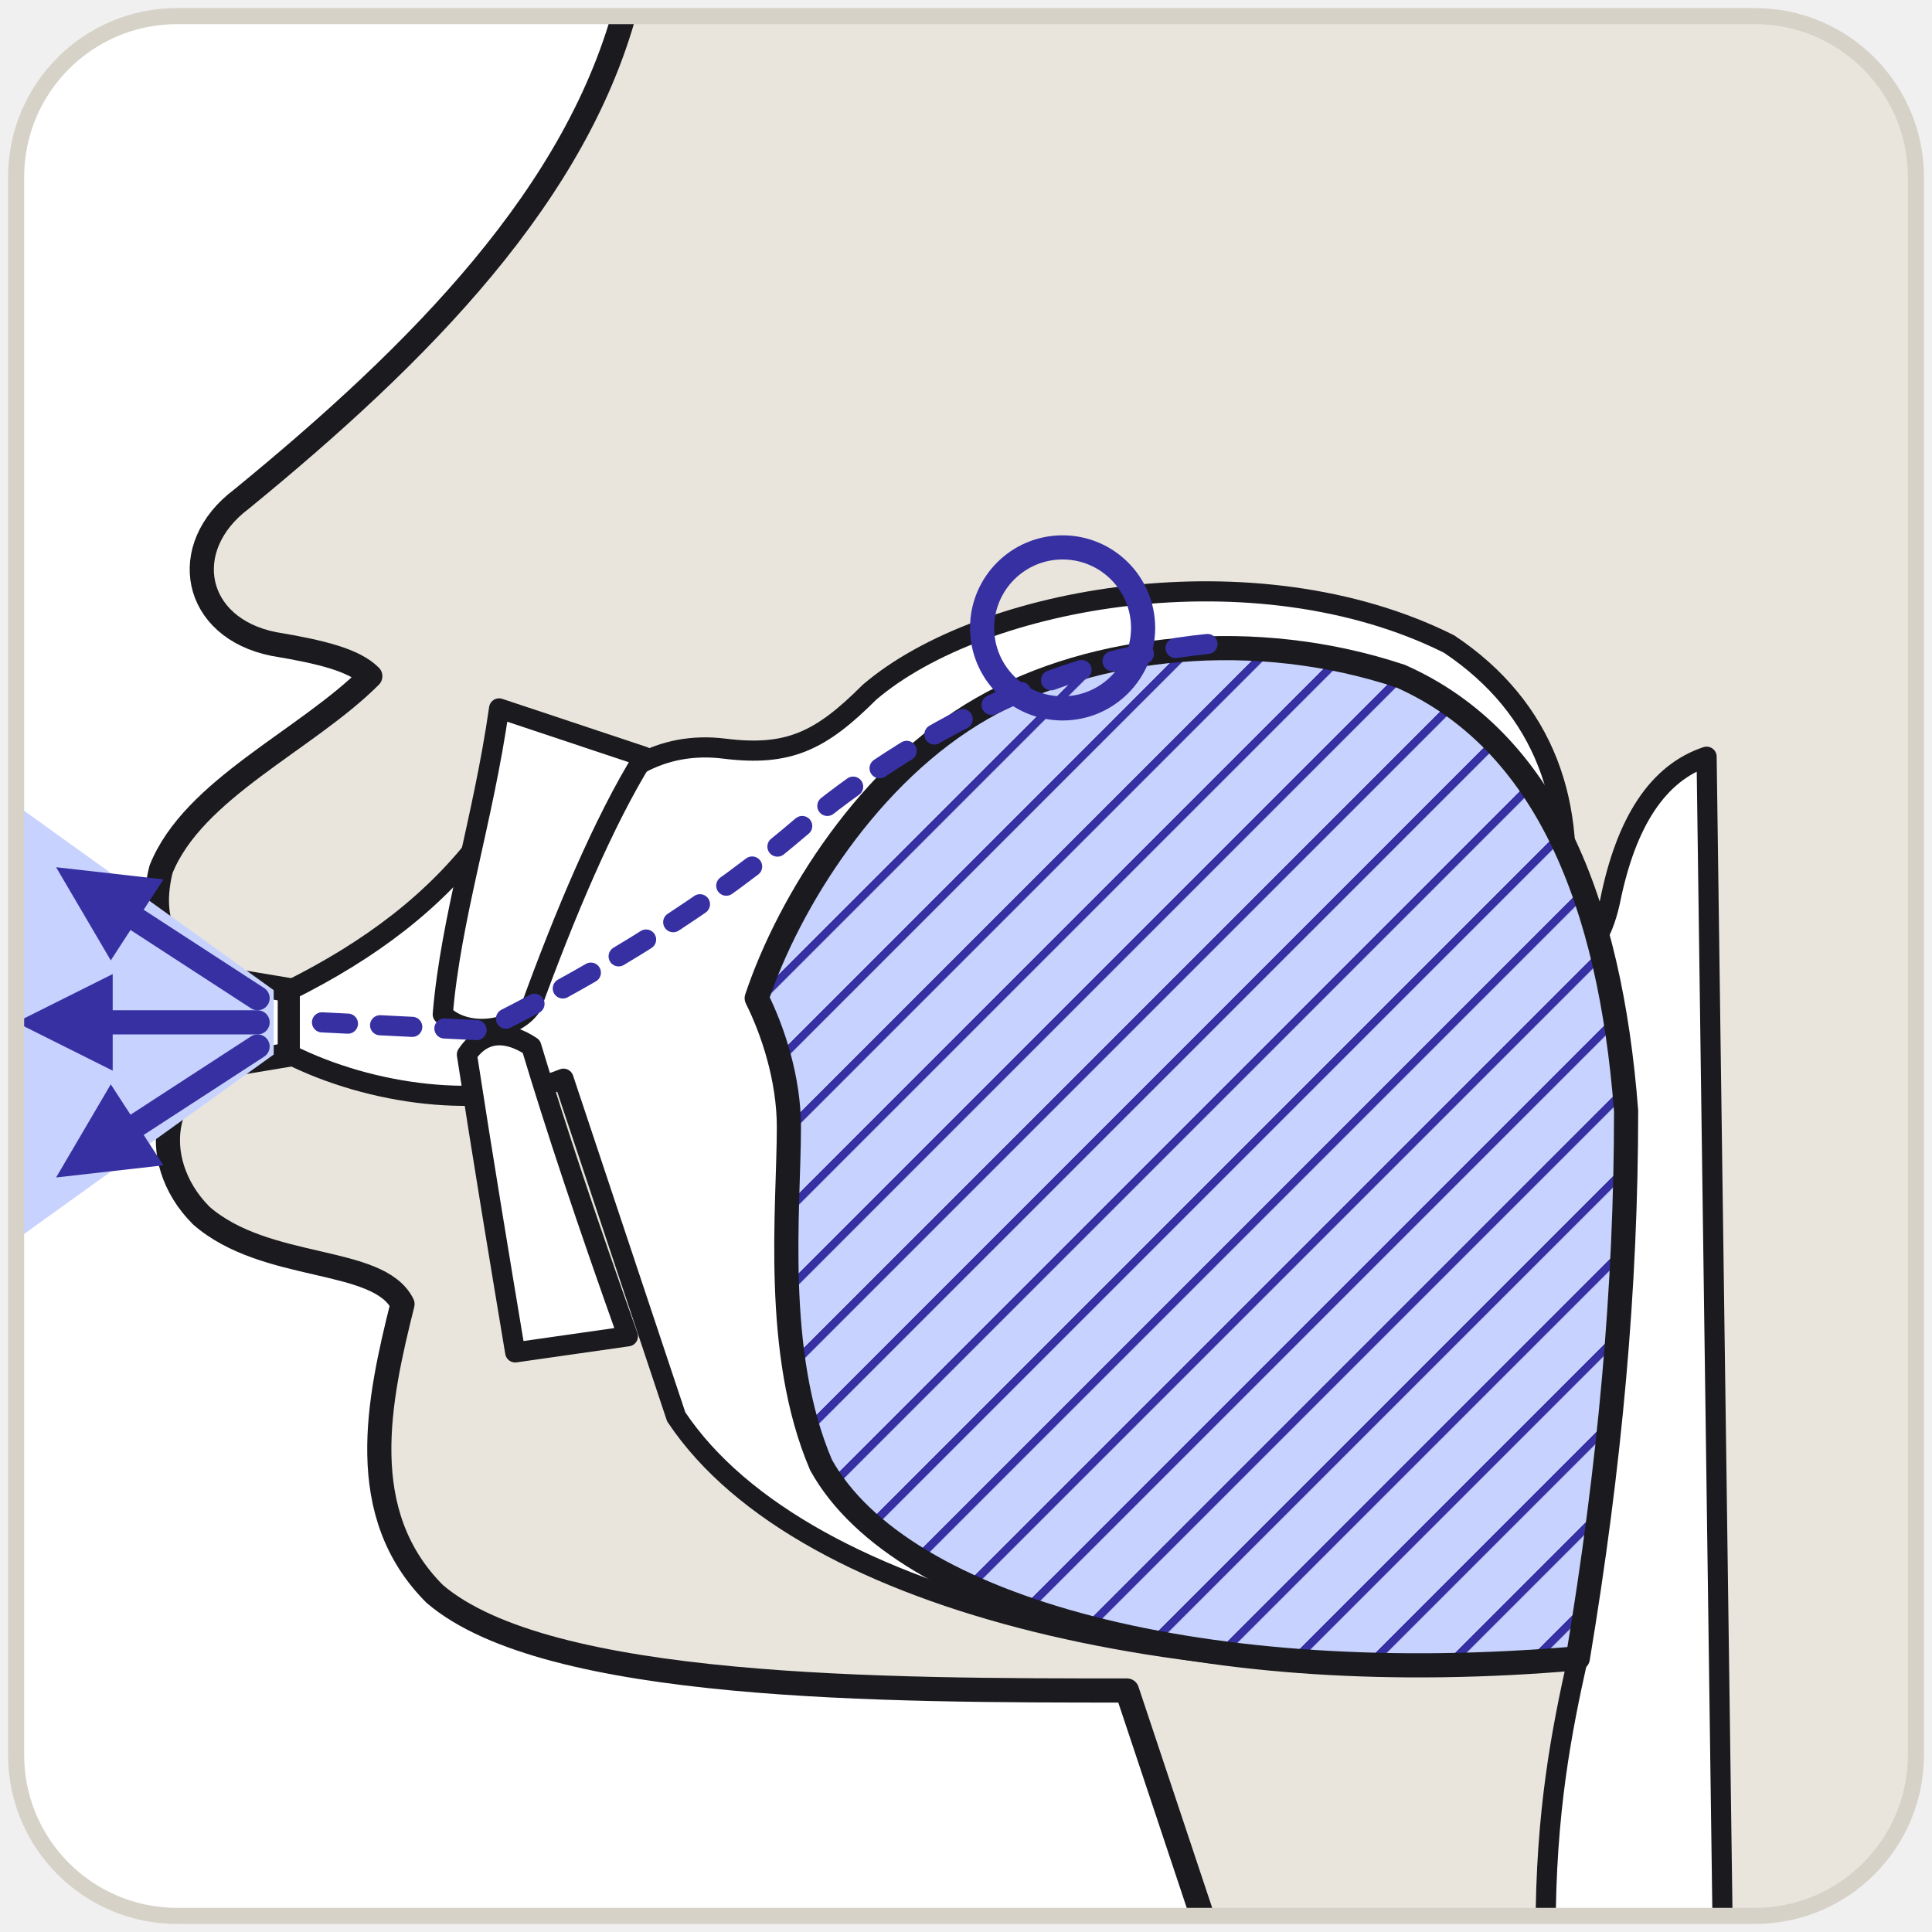
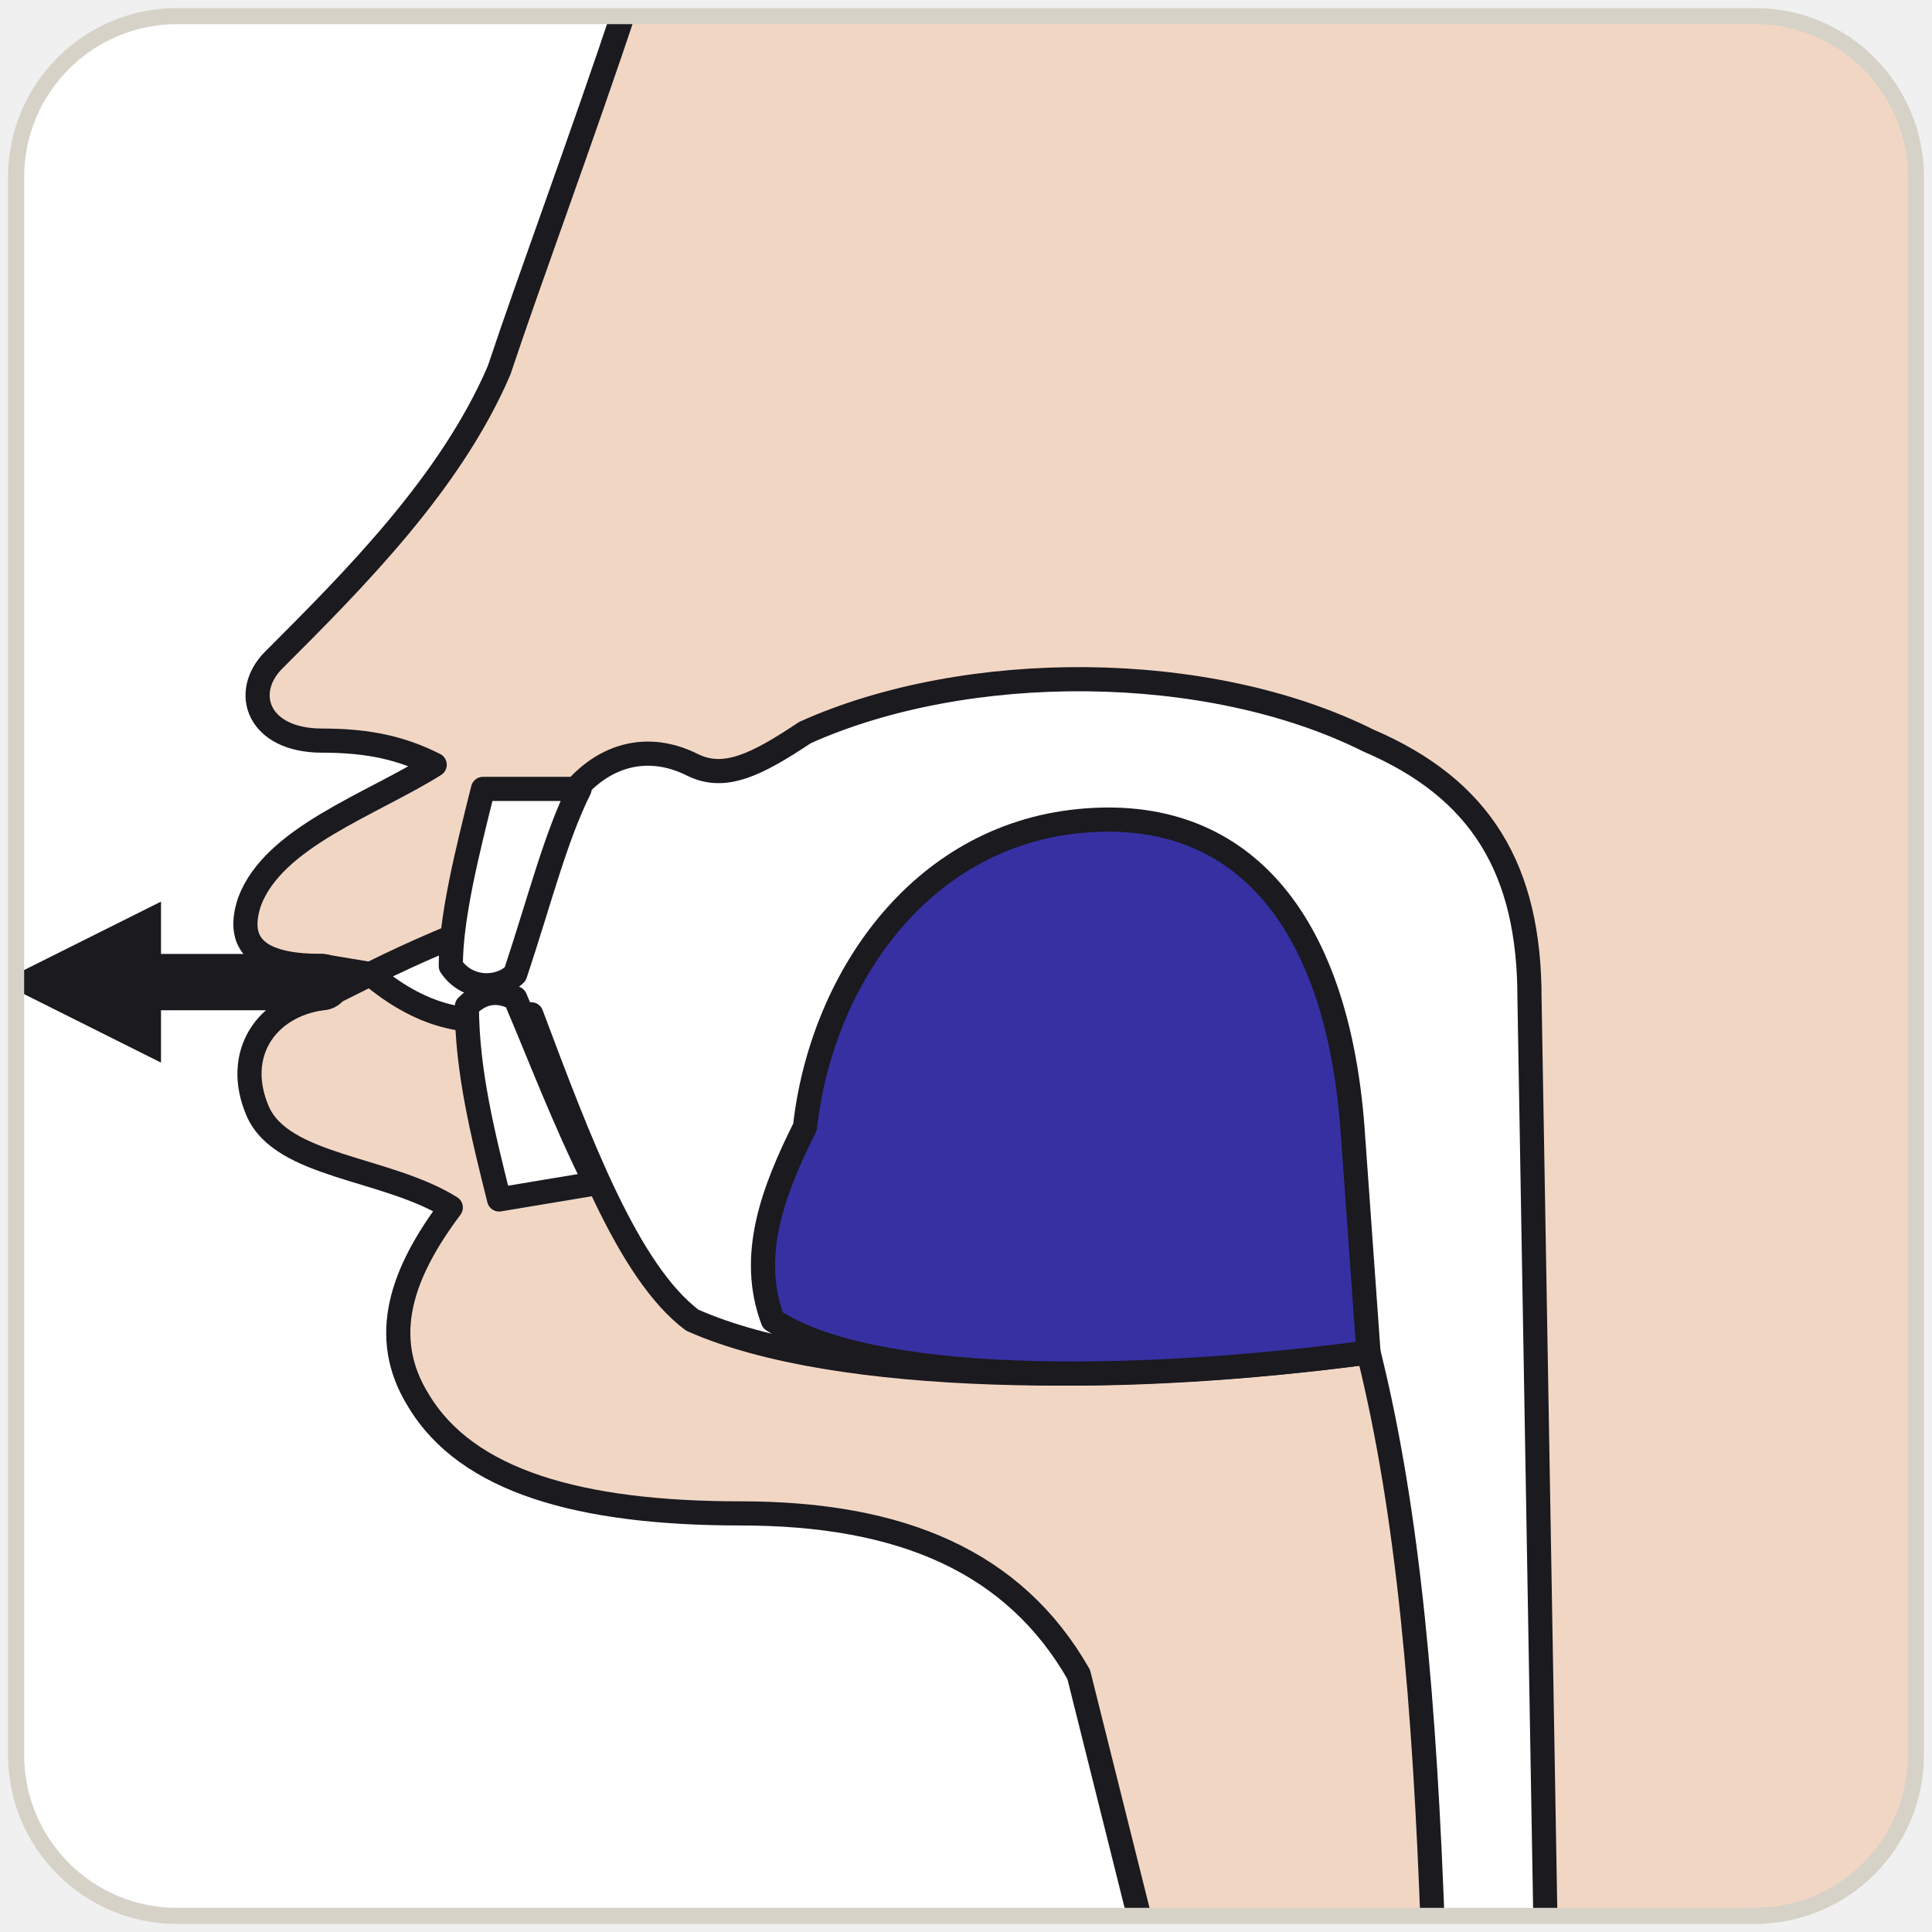
<svg xmlns="http://www.w3.org/2000/svg" viewBox="0 0 240 240" role="img" aria-labelledby="title">
  <defs>
    <clipPath id="panel">
      <rect x="2" y="2" width="236" height="236" rx="20" />
    </clipPath>
-     <pattern id="tongue" width="7" height="7" patternUnits="userSpaceOnUse" patternTransform="rotate(45)">
-       <rect width="7" height="7" fill="#c7d2fe" />
-       <line x1="0" y1="0" x2="0" y2="7" stroke="#3730a3" stroke-width="2" />
-     </pattern>
-     <marker id="arrow" viewBox="0 0 10 10" refX="5" refY="5" markerWidth="12" markerHeight="12" markerUnits="userSpaceOnUse" orient="auto">
-       <path d="M0 0 L10 5 L0 10 Z" fill="#3730a3" />
+     <marker id="arrow" viewBox="0 0 10 10" refX="2" refY="5" markerWidth="20" markerHeight="20" markerUnits="userSpaceOnUse" orient="auto">
+       <path d="M0 0 L10 5 L0 10 Z" fill="#1a1a1f" />
    </marker>
  </defs>
  <rect x="2" y="2" width="236" height="236" rx="20" fill="#ffffff" />
-   <g clip-path="url(#panel)" stroke="#1a1a1f" stroke-linejoin="round" stroke-linecap="round" fill="none">
-     <path fill="#e9e5dc" stroke-width="3" d="M78 0 C72 24 52 44 30 62 C22 68 24 78 34 80 C40 81 44 82 46 84 C38 92 24 98 20 108 C18 116 22 121 30 122 L36 123 L36 131 L30 132 C20 133 18 144 25 151 C33 158 47 156 50 162 C47 174 44 188 54 198 C68 210 110 210 140 210 L150 240 L240 240 L240 0 Z" />
-     <path fill="#ffffff" stroke-width="2.5" d="M36 123 C46 118 54 112 60 104 L72 102 C76 96 82 92 90 93 C98 94 102 92 108 86 C122 74 156 68 180 80 C192 88 196 100 194 114 C193 120 198 121 200 112 C202 102 206 96 212 94 L214 240 L192 240 C192 225 194 215 196 206 C150 210 100 200 84 176 L70 134 C60 138 46 136 36 131 Z" />
-     <path fill="#ffffff" stroke-width="2.5" d="M62 88 C60 102 56 114 55 126 C58 129 64 128 66 125 C70 114 75 102 80 94 Z" />
-     <path fill="#ffffff" stroke-width="2.5" d="M58 131 C60 144 62 156 64 168 L78 166 C73 152 69 140 66 130 C63 128 60 128 58 131 Z" />
-     <path fill="url(#tongue)" stroke-width="3" d="M94 124 C98 112 108 96 122 88 C136 80 156 78 174 84 C192 92 200 112 202 138 C202 160 200 182 196 206 C150 210 112 200 102 182 C96 168 98 150 98 140 C98 134 96 128 94 124 Z" />
-     <path fill="#c7d2fe" stroke="none" d="M34 123 L2 100 L2 154 L34 131 Z" />
-     <path stroke="#3730a3" stroke-width="2.5" stroke-dasharray="4 4" d="M150 80 C130 82 112 92 98 104 C86 114 72 122 60 128 L40 127" />
-     <g stroke="#3730a3" stroke-width="3" marker-end="url(#arrow)">
-       <path d="M32 124 L12 111" />
-       <path d="M32 127 L8 127" />
-       <path d="M32 130 L12 143" />
-     </g>
-     <circle cx="132" cy="78" r="10" stroke="#3730a3" stroke-width="3" fill="none" />
+   <g clip-path="url(#panel)" stroke="#1a1a1f" stroke-width="3" stroke-linejoin="round" stroke-linecap="round">
+     <path fill="#f2d6c4" d="M78 0 C72 18 66 34 62 46 C56 60 44 72 34 82 C30 86 32 92 40 92 C46 92 50 93 54 95 C46 100 34 104 31 112 C29 118 33 120 40 120 L46 121 L40 124 C33 125 29 131 32 138 C35 145 48 145 56 150 C50 158 47 166 52 174 C58 184 72 188 92 188 C112 188 126 194 134 208 L142 240 L240 240 L240 0 Z" />
+     <path fill="#ffffff" d="M46 121 C52 118 57 116 62 114 L66 112 L70 100 C74 94 80 92 86 95 C90 97 94 95 100 91 C120 82 150 82 170 92 C184 98 190 108 190 124 L192 240 L178 240 C177 212 175 188 170 168 C140 172 104 172 86 164 C78 158 72 142 66 126 C58 128 52 126 46 121 Z" />
+     <path fill="#ffffff" d="M60 98 C58 106 56 114 56 120 C58 123 62 123 64 121 C67 112 69 104 72 98 Z" />
+     <path fill="#ffffff" d="M58 125 C58 133 60 141 62 149 L74 147 C70 139 67 131 64 124 C62 123 60 123 58 125 Z" />
+     <path fill="#3730a3" d="M100 140 C102 122 114 104 134 102 C154 100 166 114 168 140 L170 168 C140 172 108 172 96 164 C93 156 96 148 100 140 Z" />
+     <path fill="none" stroke-width="7" marker-end="url(#arrow)" d="M40 122 L16 122" />
  </g>
  <rect x="2" y="2" width="236" height="236" rx="20" fill="none" stroke="#d6d2c8" stroke-width="2" />
</svg>
